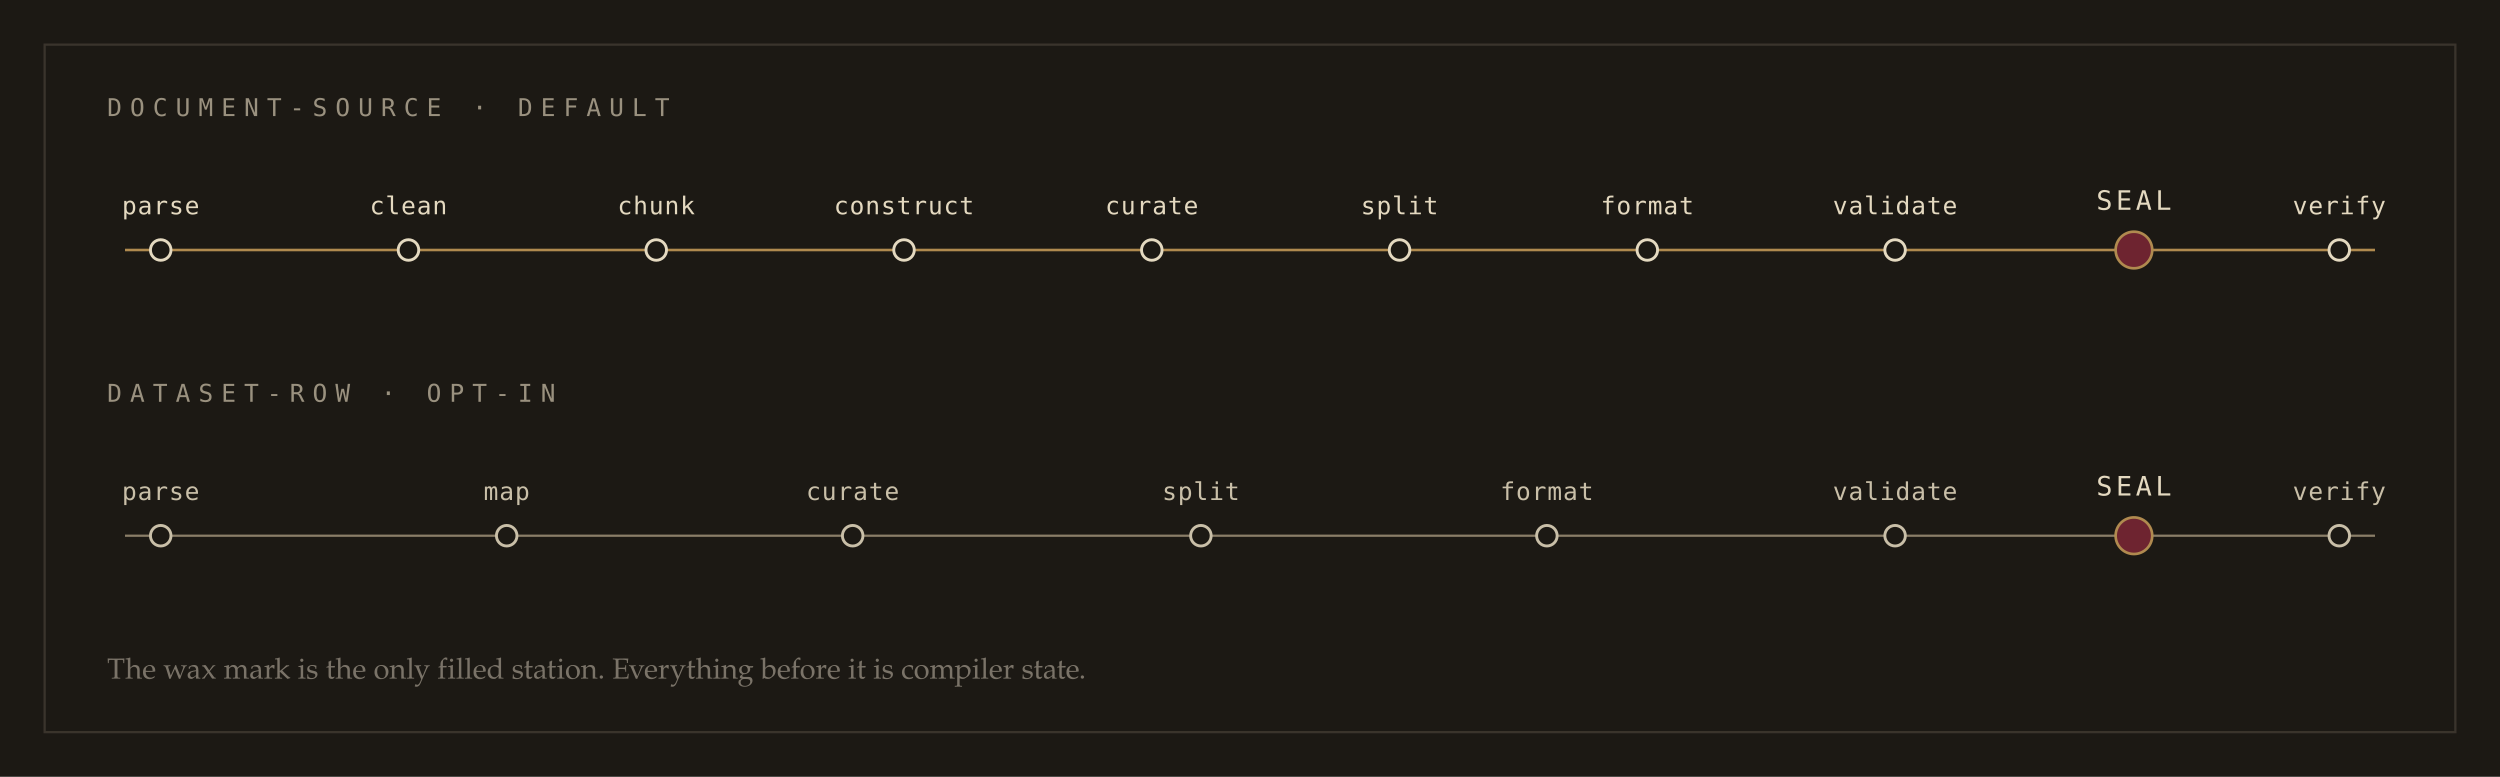
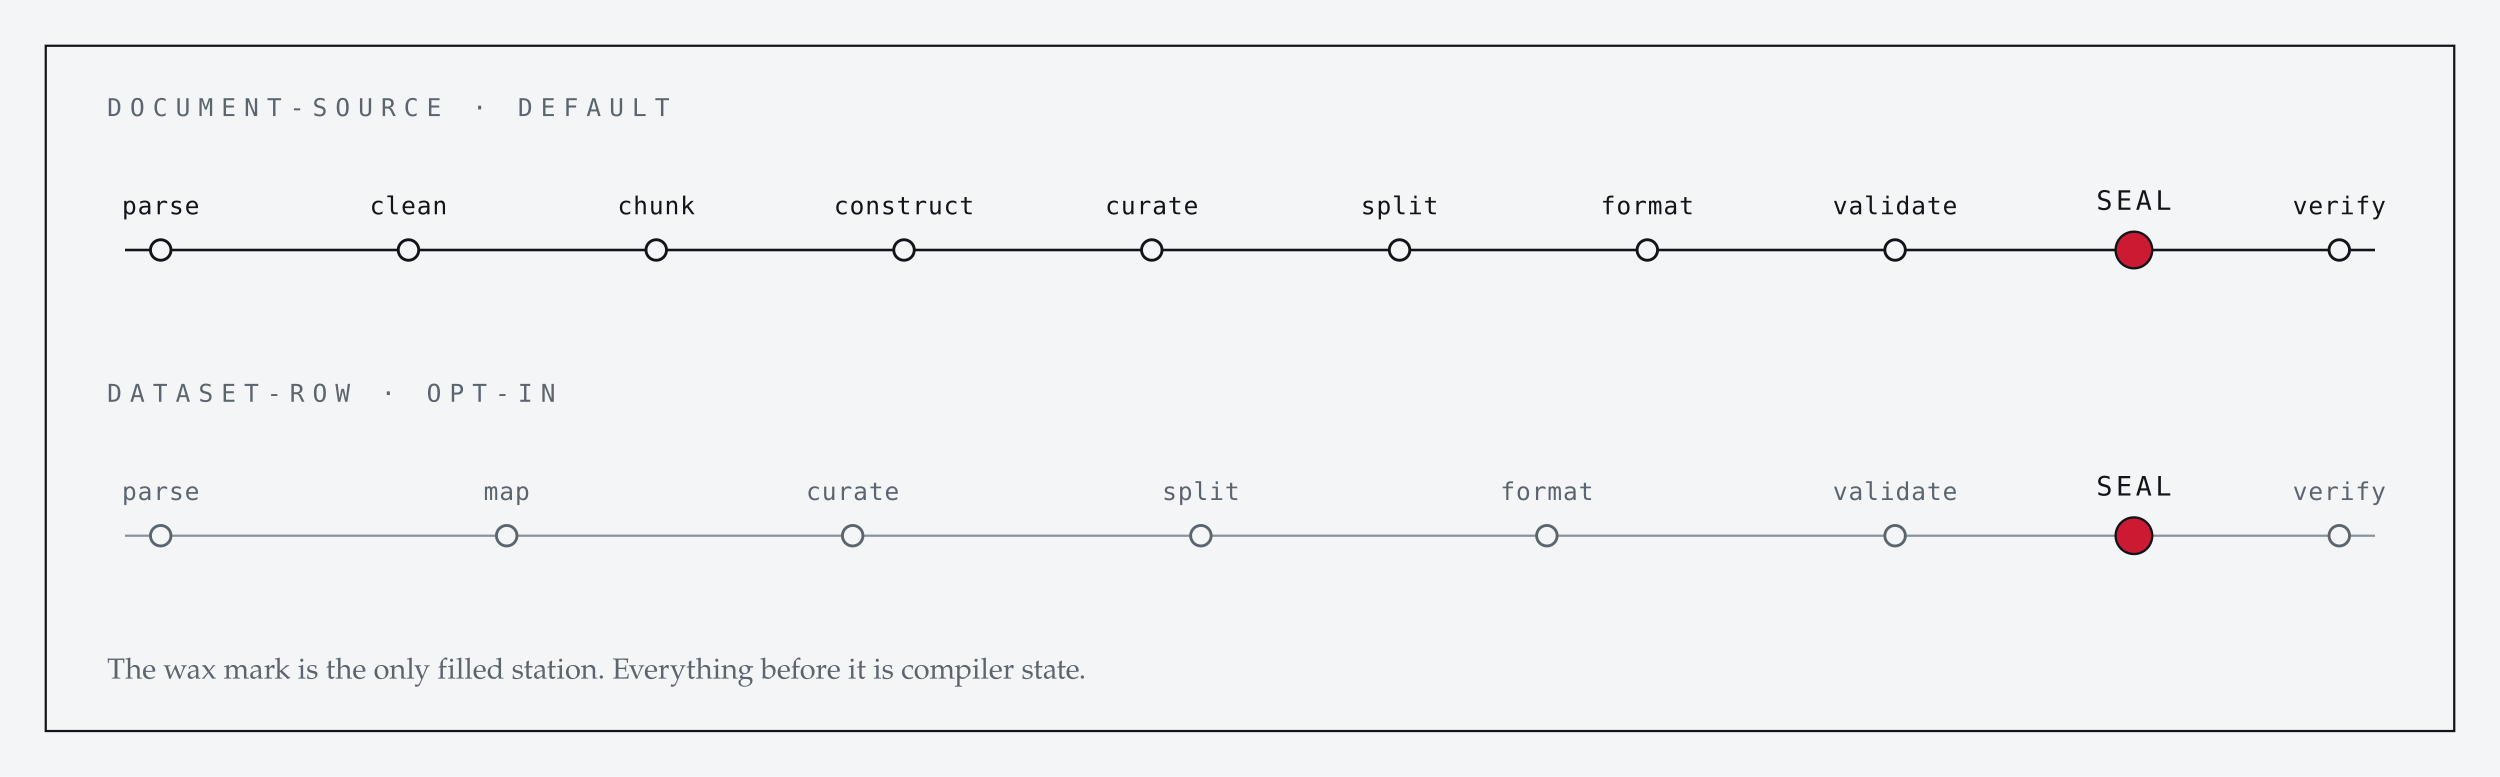
<svg xmlns="http://www.w3.org/2000/svg" viewBox="0 0 1120 348" role="img" aria-label="Two compiler paths from source to sealed bundle">
-   <rect width="1120" height="348" fill="#1C1914" />
-   <rect x="20" y="20" width="1080" height="308" fill="none" stroke="#3A342C" stroke-width="1" />
-   <text x="48" y="52" fill="#9A917F" font-family="ui-monospace, SFMono-Regular, Menlo, Consolas, monospace" font-size="11" letter-spacing="3.6">DOCUMENT-SOURCE  ·  DEFAULT</text>
-   <line x1="56" y1="112" x2="1064" y2="112" stroke="#B08A4F" stroke-width="1.15" />
+   <rect width="1120" height="348" fill="#F4F5F7" />
+   <rect x="20.5" y="20.5" width="1079" height="307" fill="none" stroke="#12141A" stroke-width="1" />
+   <text x="48" y="52" fill="#5C656E" font-family="ui-monospace, SFMono-Regular, Menlo, Consolas, monospace" font-size="11" letter-spacing="3.6">DOCUMENT-SOURCE  ·  DEFAULT</text>
+   <line x1="56" y1="112" x2="1064" y2="112" stroke="#12141A" stroke-width="1.15" />
  <g font-family="ui-monospace, SFMono-Regular, Menlo, Consolas, monospace" font-size="11" letter-spacing="0.4" text-anchor="middle">
    <g transform="translate(72 112)">
-       <circle r="4.6" fill="#1C1914" stroke="#E4D9C0" stroke-width="1.3" />
-       <text y="-16" fill="#E4D9C0">parse</text>
+       <circle r="4.6" fill="#F4F5F7" stroke="#12141A" stroke-width="1.3" />
+       <text y="-16" fill="#12141A">parse</text>
    </g>
    <g transform="translate(183 112)">
-       <circle r="4.6" fill="#1C1914" stroke="#E4D9C0" stroke-width="1.3" />
-       <text y="-16" fill="#E4D9C0">clean</text>
+       <circle r="4.6" fill="#F4F5F7" stroke="#12141A" stroke-width="1.3" />
+       <text y="-16" fill="#12141A">clean</text>
    </g>
    <g transform="translate(294 112)">
-       <circle r="4.6" fill="#1C1914" stroke="#E4D9C0" stroke-width="1.3" />
-       <text y="-16" fill="#E4D9C0">chunk</text>
+       <circle r="4.6" fill="#F4F5F7" stroke="#12141A" stroke-width="1.3" />
+       <text y="-16" fill="#12141A">chunk</text>
    </g>
    <g transform="translate(405 112)">
-       <circle r="4.6" fill="#1C1914" stroke="#E4D9C0" stroke-width="1.3" />
-       <text y="-16" fill="#E4D9C0">construct</text>
+       <circle r="4.6" fill="#F4F5F7" stroke="#12141A" stroke-width="1.3" />
+       <text y="-16" fill="#12141A">construct</text>
    </g>
    <g transform="translate(516 112)">
-       <circle r="4.6" fill="#1C1914" stroke="#E4D9C0" stroke-width="1.3" />
-       <text y="-16" fill="#E4D9C0">curate</text>
+       <circle r="4.6" fill="#F4F5F7" stroke="#12141A" stroke-width="1.3" />
+       <text y="-16" fill="#12141A">curate</text>
    </g>
    <g transform="translate(627 112)">
-       <circle r="4.6" fill="#1C1914" stroke="#E4D9C0" stroke-width="1.3" />
-       <text y="-16" fill="#E4D9C0">split</text>
+       <circle r="4.6" fill="#F4F5F7" stroke="#12141A" stroke-width="1.3" />
+       <text y="-16" fill="#12141A">split</text>
    </g>
    <g transform="translate(738 112)">
-       <circle r="4.6" fill="#1C1914" stroke="#E4D9C0" stroke-width="1.3" />
-       <text y="-16" fill="#E4D9C0">format</text>
+       <circle r="4.6" fill="#F4F5F7" stroke="#12141A" stroke-width="1.3" />
+       <text y="-16" fill="#12141A">format</text>
    </g>
    <g transform="translate(849 112)">
-       <circle r="4.6" fill="#1C1914" stroke="#E4D9C0" stroke-width="1.3" />
-       <text y="-16" fill="#E4D9C0">validate</text>
+       <circle r="4.6" fill="#F4F5F7" stroke="#12141A" stroke-width="1.3" />
+       <text y="-16" fill="#12141A">validate</text>
    </g>
    <g transform="translate(956 112)">
-       <circle r="8.2" fill="#6E2430" stroke="#B08A4F" stroke-width="1.2" />
-       <text y="-18" fill="#E4D9C0" font-size="12" letter-spacing="1.6">SEAL</text>
+       <circle r="8.2" fill="#CC1A33" stroke="#12141A" stroke-width="1.05" />
+       <text y="-18" fill="#12141A" font-size="12" letter-spacing="1.6">SEAL</text>
    </g>
    <g transform="translate(1048 112)">
-       <circle r="4.6" fill="#1C1914" stroke="#E4D9C0" stroke-width="1.3" />
-       <text y="-16" fill="#E4D9C0">verify</text>
+       <circle r="4.6" fill="#F4F5F7" stroke="#12141A" stroke-width="1.3" />
+       <text y="-16" fill="#12141A">verify</text>
    </g>
  </g>
-   <text x="48" y="180" fill="#9A917F" font-family="ui-monospace, SFMono-Regular, Menlo, Consolas, monospace" font-size="11" letter-spacing="3.6">DATASET-ROW  ·  OPT-IN</text>
-   <line x1="56" y1="240" x2="1064" y2="240" stroke="#8A7E68" stroke-width="1" />
+   <text x="48" y="180" fill="#5C656E" font-family="ui-monospace, SFMono-Regular, Menlo, Consolas, monospace" font-size="11" letter-spacing="3.6">DATASET-ROW  ·  OPT-IN</text>
+   <line x1="56" y1="240" x2="1064" y2="240" stroke="#8A929A" stroke-width="1" />
  <g font-family="ui-monospace, SFMono-Regular, Menlo, Consolas, monospace" font-size="11" letter-spacing="0.4" text-anchor="middle">
    <g transform="translate(72 240)">
-       <circle r="4.6" fill="#1C1914" stroke="#C9BFA8" stroke-width="1.3" />
-       <text y="-16" fill="#C9BFA8">parse</text>
+       <circle r="4.6" fill="#F4F5F7" stroke="#5C656E" stroke-width="1.3" />
+       <text y="-16" fill="#5C656E">parse</text>
    </g>
    <g transform="translate(227 240)">
-       <circle r="4.6" fill="#1C1914" stroke="#C9BFA8" stroke-width="1.3" />
-       <text y="-16" fill="#C9BFA8">map</text>
+       <circle r="4.6" fill="#F4F5F7" stroke="#5C656E" stroke-width="1.3" />
+       <text y="-16" fill="#5C656E">map</text>
    </g>
    <g transform="translate(382 240)">
-       <circle r="4.6" fill="#1C1914" stroke="#C9BFA8" stroke-width="1.3" />
-       <text y="-16" fill="#C9BFA8">curate</text>
+       <circle r="4.6" fill="#F4F5F7" stroke="#5C656E" stroke-width="1.3" />
+       <text y="-16" fill="#5C656E">curate</text>
    </g>
    <g transform="translate(538 240)">
-       <circle r="4.6" fill="#1C1914" stroke="#C9BFA8" stroke-width="1.3" />
-       <text y="-16" fill="#C9BFA8">split</text>
+       <circle r="4.6" fill="#F4F5F7" stroke="#5C656E" stroke-width="1.3" />
+       <text y="-16" fill="#5C656E">split</text>
    </g>
    <g transform="translate(693 240)">
-       <circle r="4.6" fill="#1C1914" stroke="#C9BFA8" stroke-width="1.3" />
-       <text y="-16" fill="#C9BFA8">format</text>
+       <circle r="4.6" fill="#F4F5F7" stroke="#5C656E" stroke-width="1.3" />
+       <text y="-16" fill="#5C656E">format</text>
    </g>
    <g transform="translate(849 240)">
-       <circle r="4.6" fill="#1C1914" stroke="#C9BFA8" stroke-width="1.3" />
-       <text y="-16" fill="#C9BFA8">validate</text>
+       <circle r="4.6" fill="#F4F5F7" stroke="#5C656E" stroke-width="1.3" />
+       <text y="-16" fill="#5C656E">validate</text>
    </g>
    <g transform="translate(956 240)">
-       <circle r="8.2" fill="#6E2430" stroke="#B08A4F" stroke-width="1.2" />
-       <text y="-18" fill="#E4D9C0" font-size="12" letter-spacing="1.6">SEAL</text>
+       <circle r="8.2" fill="#CC1A33" stroke="#12141A" stroke-width="1.05" />
+       <text y="-18" fill="#12141A" font-size="12" letter-spacing="1.6">SEAL</text>
    </g>
    <g transform="translate(1048 240)">
-       <circle r="4.6" fill="#1C1914" stroke="#C9BFA8" stroke-width="1.3" />
-       <text y="-16" fill="#C9BFA8">verify</text>
+       <circle r="4.6" fill="#F4F5F7" stroke="#5C656E" stroke-width="1.3" />
+       <text y="-16" fill="#5C656E">verify</text>
    </g>
  </g>
-   <text x="48" y="304" fill="#7A7368" font-family="Iowan Old Style, Palatino, Palatino Linotype, Georgia, serif" font-size="13">The wax mark is the only filled station. Everything before it is compiler state.</text>
+   <text x="48" y="304" fill="#5C656E" font-family="Iowan Old Style, Palatino, Palatino Linotype, Georgia, serif" font-size="13">The wax mark is the only filled station. Everything before it is compiler state.</text>
</svg>
